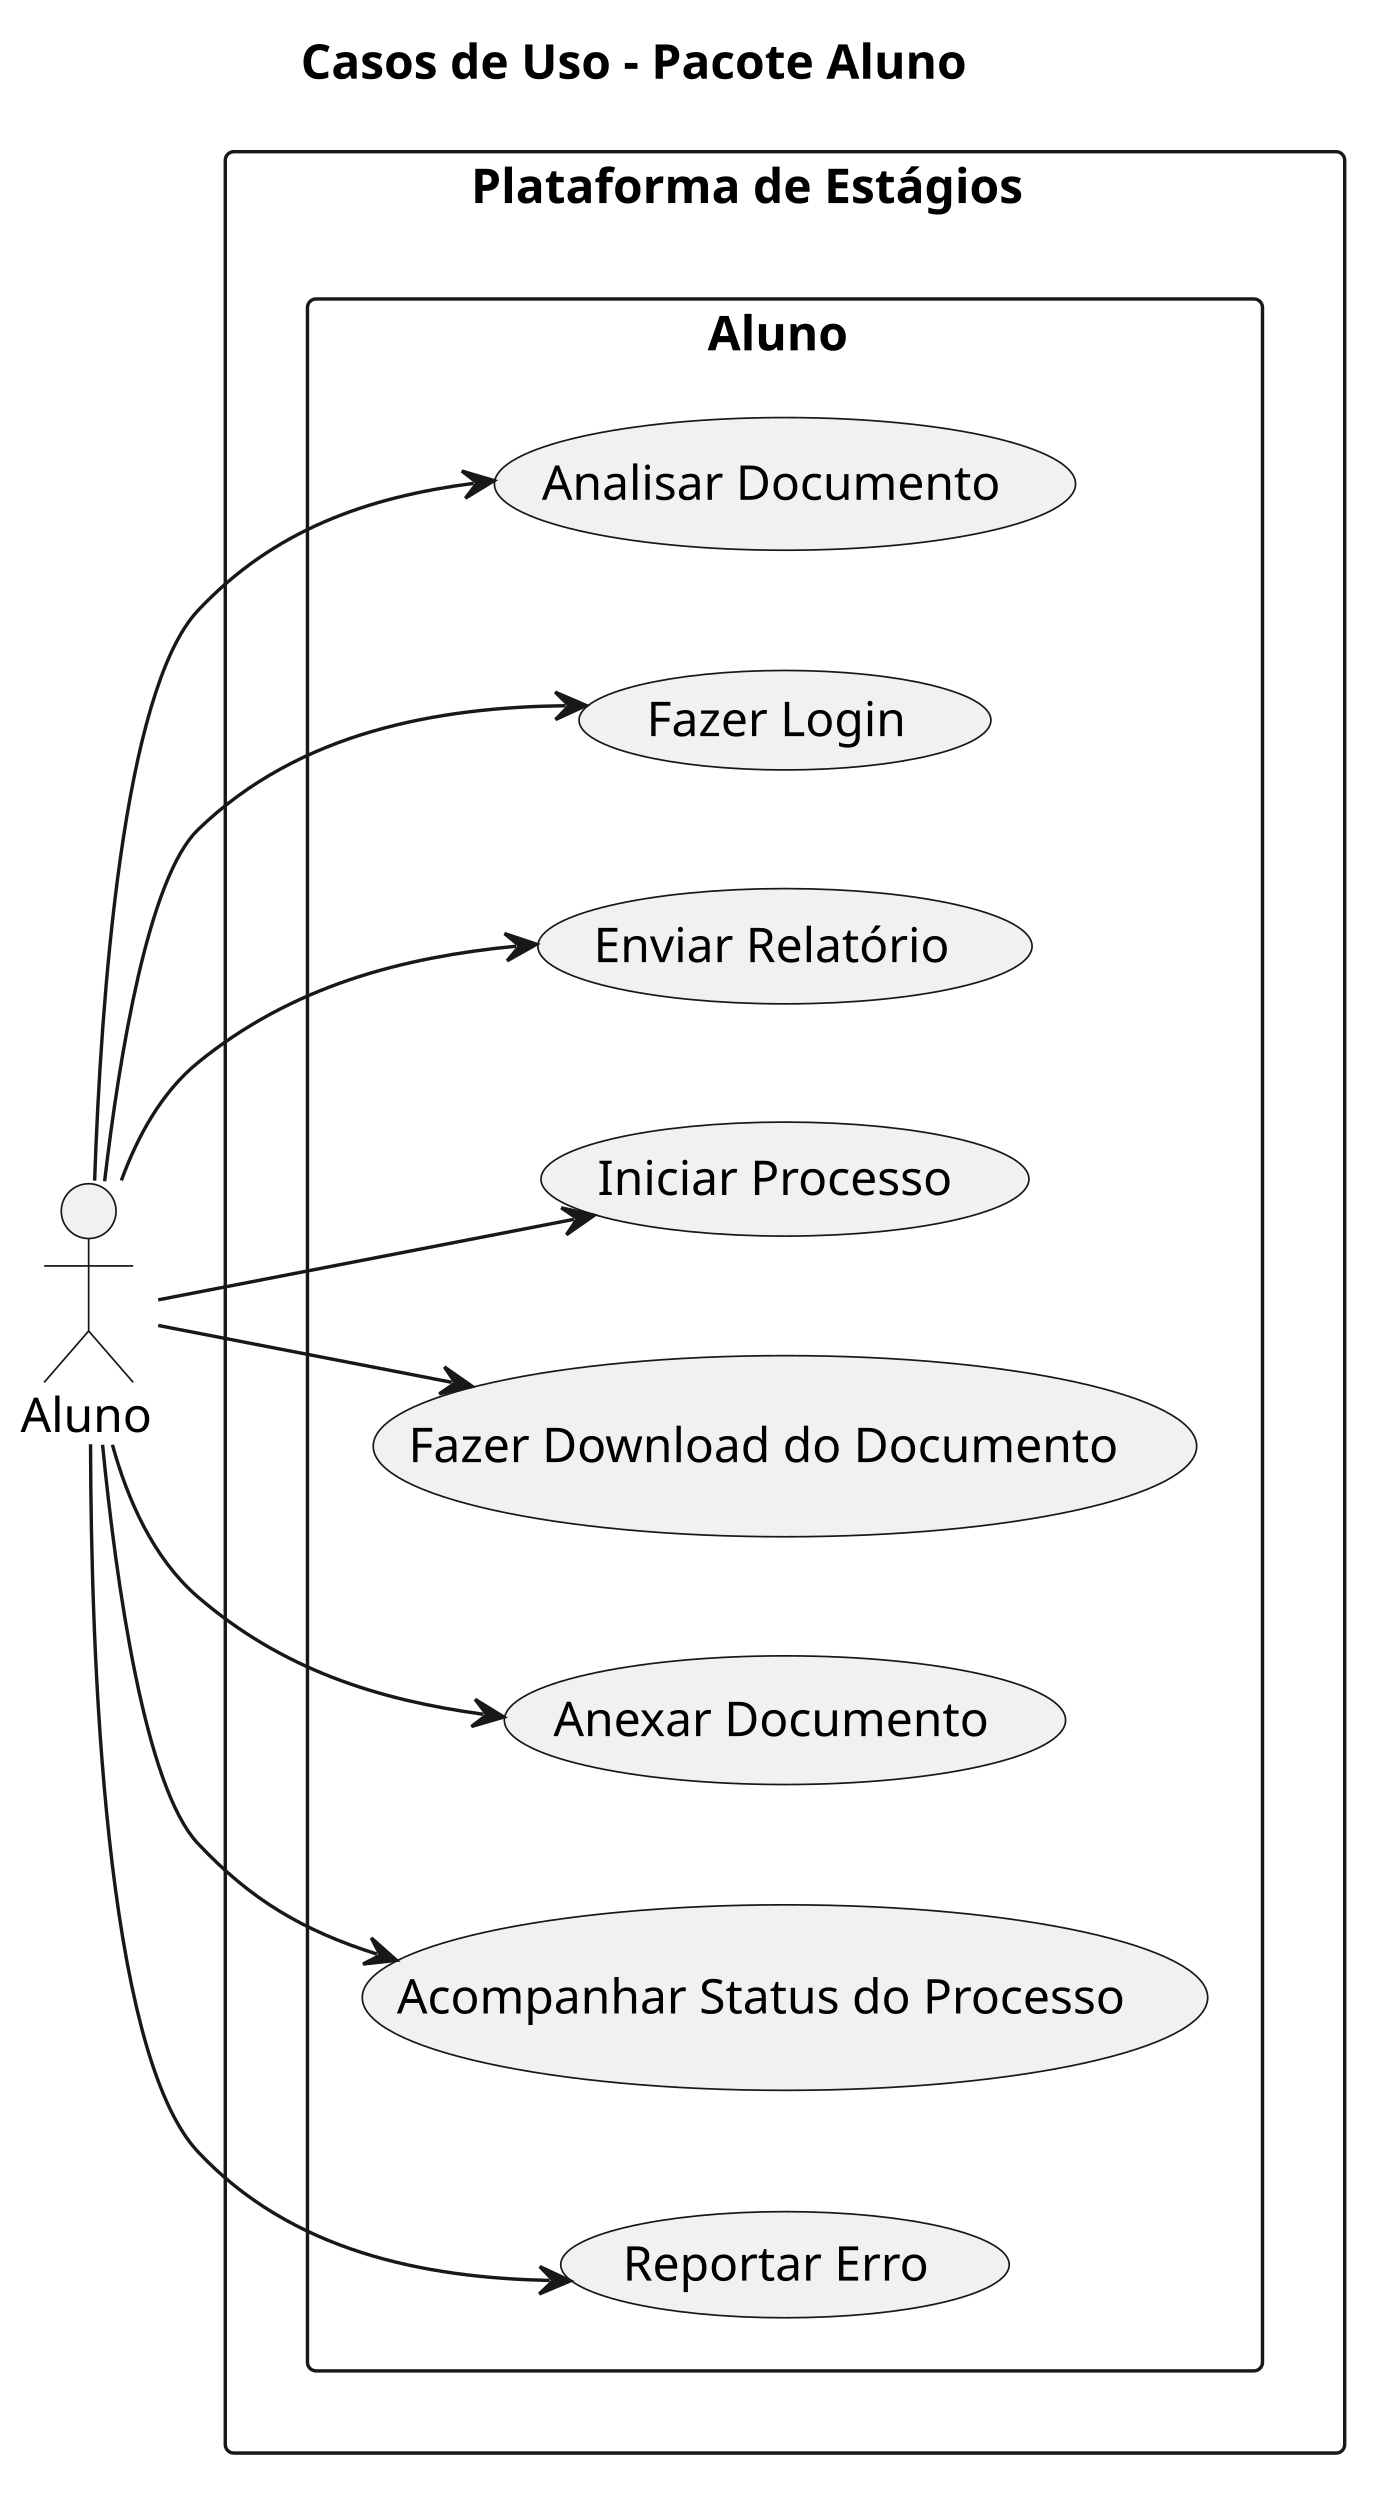
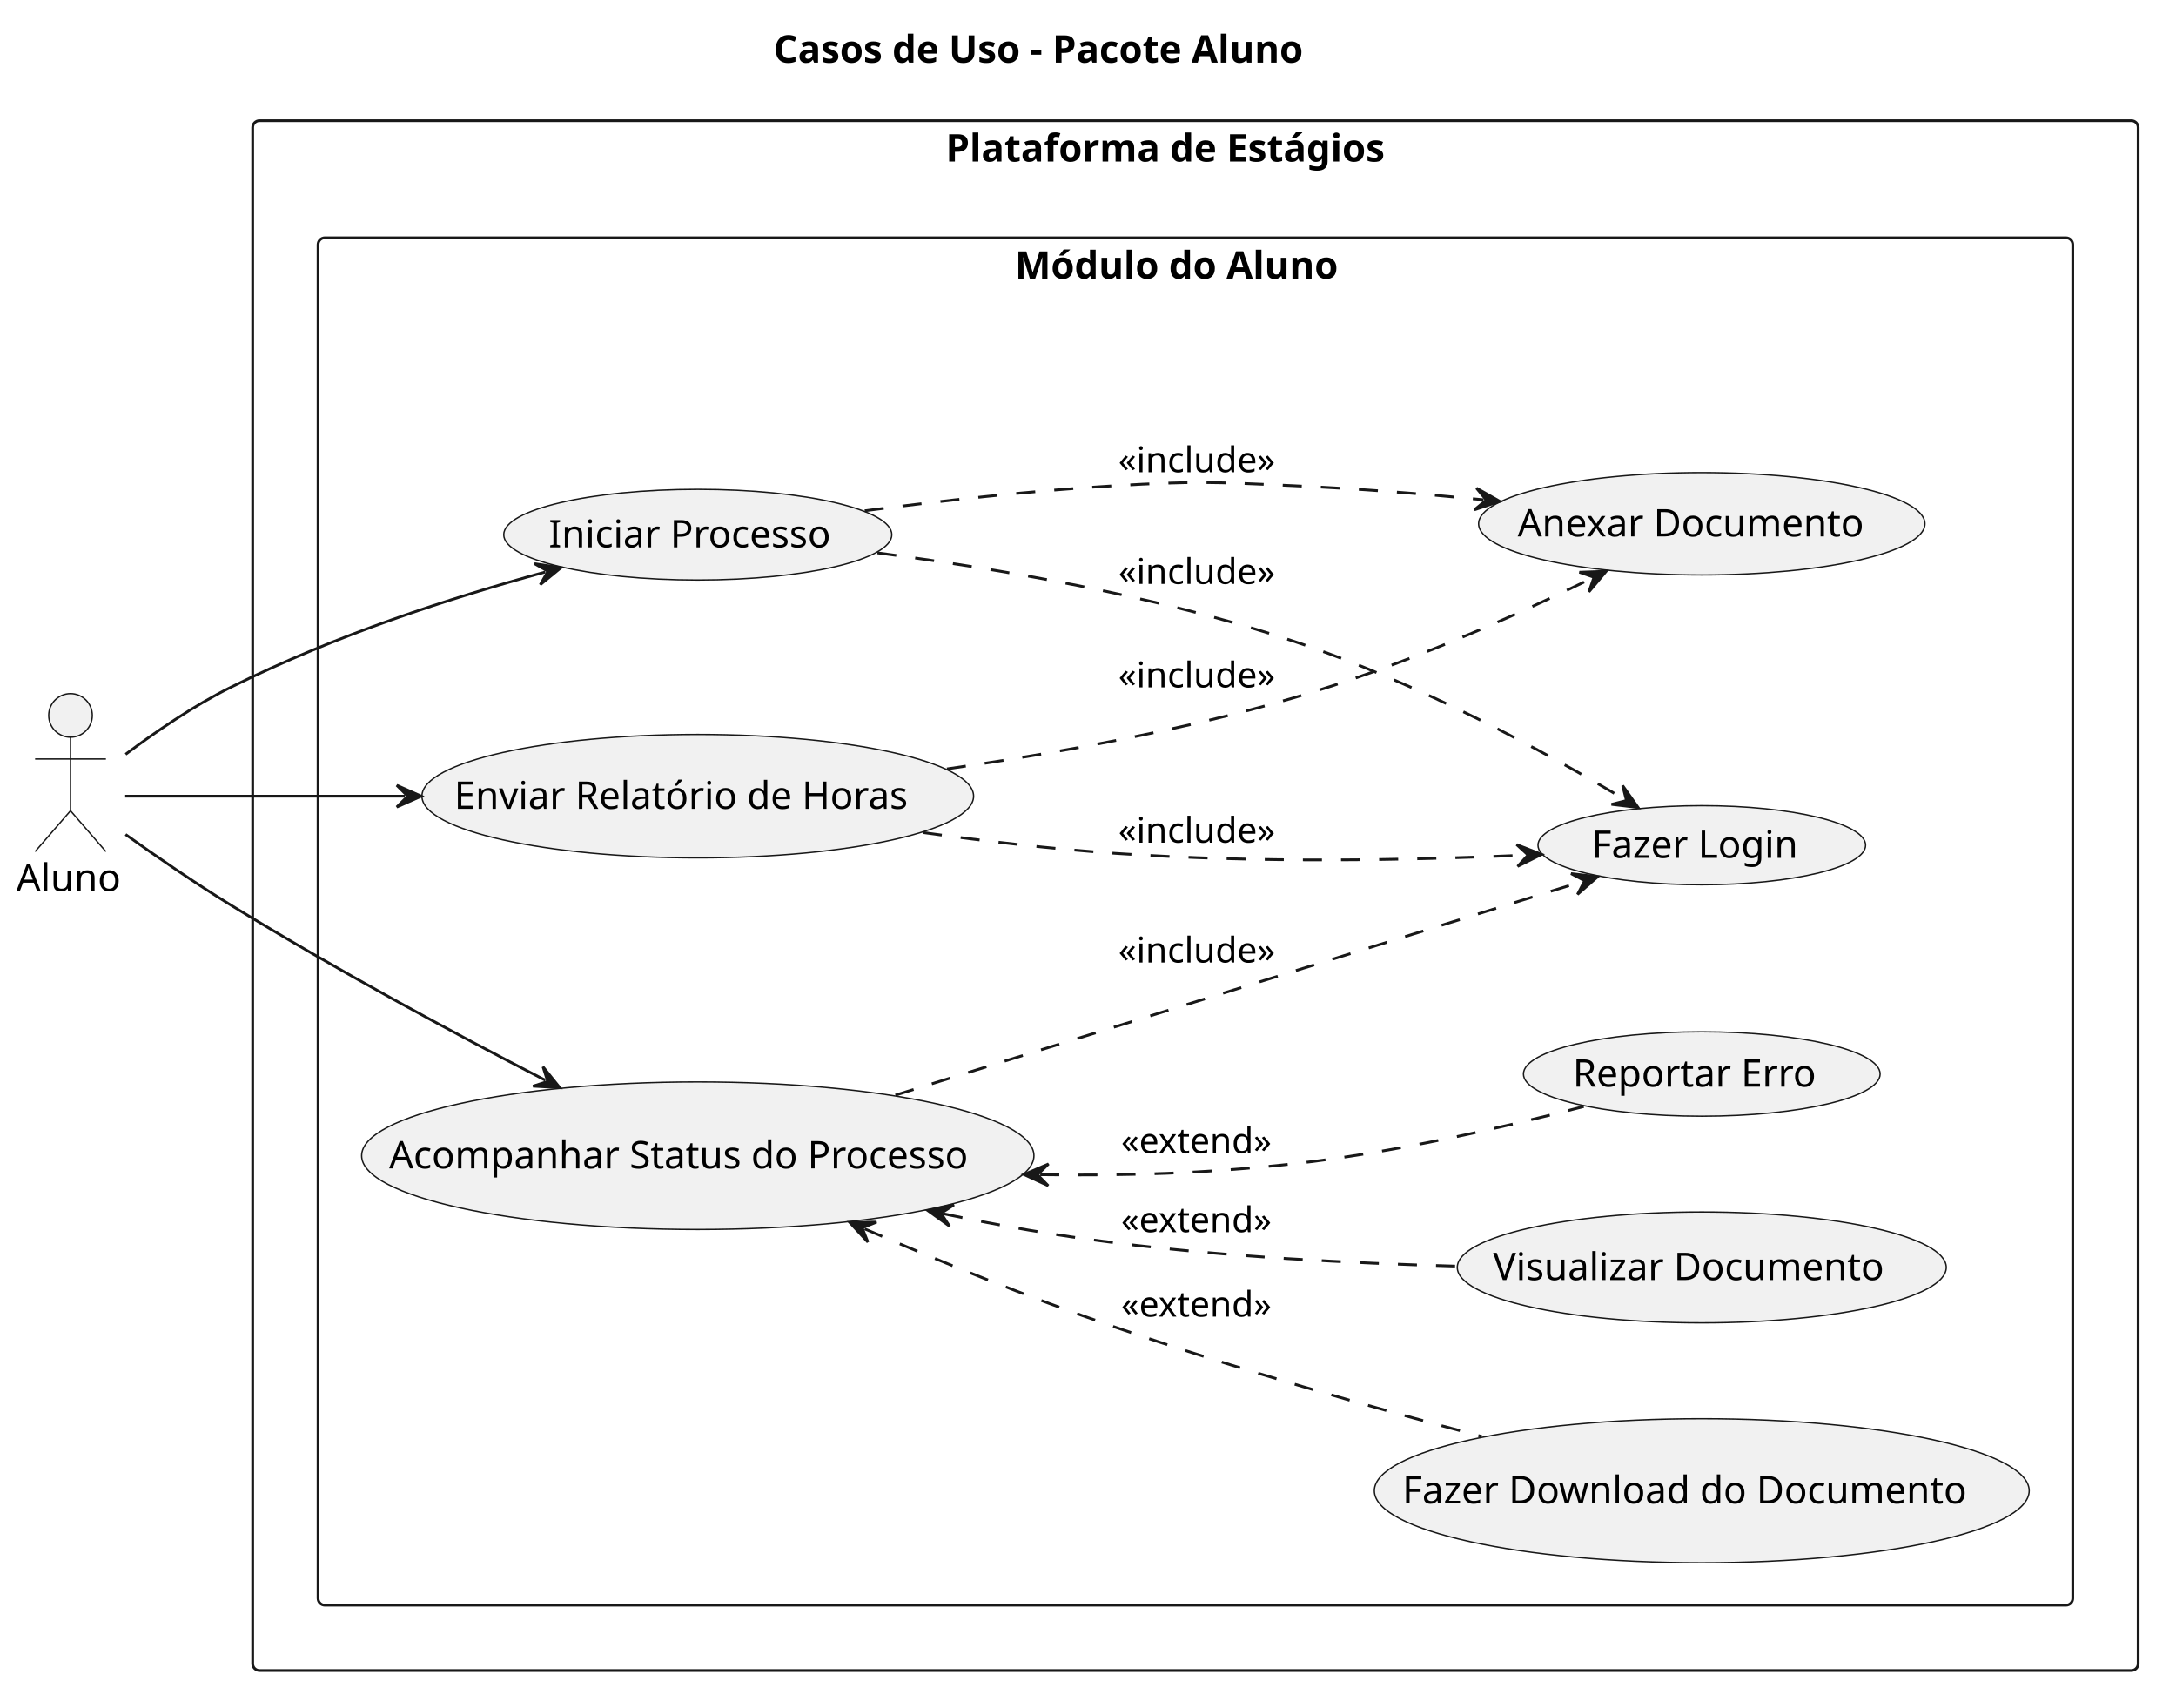
- <svg xmlns="http://www.w3.org/2000/svg" contentStyleType="text/css" data-diagram-type="DESCRIPTION" height="730px" preserveAspectRatio="none" style="width:406px;height:730px;background:#FFFFFF;" version="1.1" viewBox="0 0 406 730" width="406px" zoomAndPan="magnify">
+ <svg xmlns="http://www.w3.org/2000/svg" contentStyleType="text/css" data-diagram-type="DESCRIPTION" height="627px" preserveAspectRatio="none" style="width:799px;height:627px;background:#FFFFFF;" version="1.1" viewBox="0 0 799 627" width="799px" zoomAndPan="magnify">
  <defs />
  <g>
    <g class="title" data-source-line="1">
-       <text fill="#000000" font-family="sans-serif" font-size="14" font-weight="700" lengthAdjust="spacing" textLength="224.02" x="87.815" y="22.995">Casos de Uso - Pacote Aluno</text>
+       <text fill="#000000" font-family="sans-serif" font-size="14" font-weight="700" lengthAdjust="spacing" textLength="224.02" x="284.04" y="22.995">Casos de Uso - Pacote Aluno</text>
    </g>
    <g class="cluster" data-qualified-name="Plataforma de Est.gios" data-source-line="7" id="ent0003">
-       <rect fill="none" height="672" rx="2.5" ry="2.5" style="stroke:#181818;stroke-width:1;" width="326.87" x="65.78" y="44.297" />
-       <text fill="#000000" font-family="sans-serif" font-size="14" font-weight="700" lengthAdjust="spacing" textLength="183.367" x="137.531" y="59.292">Plataforma de Estágios</text>
+       <rect fill="none" height="569" rx="2.5" ry="2.5" style="stroke:#181818;stroke-width:1;" width="692.32" x="92.78" y="44.297" />
+       <text fill="#000000" font-family="sans-serif" font-size="14" font-weight="700" lengthAdjust="spacing" textLength="183.367" x="347.256" y="59.292">Plataforma de Estágios</text>
    </g>
-     <g class="cluster" data-qualified-name="Plataforma de Est.gios.Aluno" data-source-line="9" id="ent0004">
-       <rect fill="none" height="605" rx="2.5" ry="2.5" style="stroke:#181818;stroke-width:1;" width="278.87" x="89.78" y="87.297" />
-       <text fill="#000000" font-family="sans-serif" font-size="14" font-weight="700" lengthAdjust="spacing" textLength="45.185" x="206.622" y="102.292">Aluno</text>
+     <g class="cluster" data-qualified-name="Plataforma de Est.gios.M.dulo do Aluno" data-source-line="9" id="ent0004">
+       <rect fill="none" height="502" rx="2.5" ry="2.5" style="stroke:#181818;stroke-width:1;" width="644.32" x="116.78" y="87.297" />
+       <text fill="#000000" font-family="sans-serif" font-size="14" font-weight="700" lengthAdjust="spacing" textLength="132.528" x="372.676" y="102.292">Módulo do Aluno</text>
    </g>
-     <g class="entity" data-qualified-name="Plataforma de Est.gios.Aluno.reportarErro" data-source-line="10" id="ent0005">
-       <ellipse cx="229.213" cy="661.293" fill="#F1F1F1" rx="65.483" ry="15.497" style="stroke:#181818;stroke-width:0.5;" />
-       <text fill="#000000" font-family="sans-serif" font-size="14" lengthAdjust="spacing" textLength="94.746" x="181.84" y="665.942">Reportar Erro</text>
+     <g class="entity" data-qualified-name="Plataforma de Est.gios.M.dulo do Aluno.login" data-source-line="10" id="ent0005">
+       <ellipse cx="624.874" cy="310.3" fill="#F1F1F1" rx="60.144" ry="14.524" style="stroke:#181818;stroke-width:0.5;" />
+       <text fill="#000000" font-family="sans-serif" font-size="14" lengthAdjust="spacing" textLength="80.814" x="584.467" y="314.949">Fazer Login</text>
    </g>
-     <g class="entity" data-qualified-name="Plataforma de Est.gios.Aluno.acompanhar" data-source-line="11" id="ent0006">
-       <ellipse cx="229.214" cy="583.294" fill="#F1F1F1" rx="123.434" ry="27.087" style="stroke:#181818;stroke-width:0.5;" />
-       <text fill="#000000" font-family="sans-serif" font-size="14" lengthAdjust="spacing" textLength="226.666" x="115.881" y="587.942">Acompanhar Status do Processo</text>
+     <g class="entity" data-qualified-name="Plataforma de Est.gios.M.dulo do Aluno.enviar" data-source-line="11" id="ent0006">
+       <ellipse cx="624.871" cy="192.295" fill="#F1F1F1" rx="81.941" ry="18.788" style="stroke:#181818;stroke-width:0.5;" />
+       <text fill="#000000" font-family="sans-serif" font-size="14" lengthAdjust="spacing" textLength="135.228" x="557.256" y="196.943">Anexar Documento</text>
    </g>
-     <g class="entity" data-qualified-name="Plataforma de Est.gios.Aluno.enviar" data-source-line="12" id="ent0007">
-       <ellipse cx="229.211" cy="502.295" fill="#F1F1F1" rx="81.941" ry="18.788" style="stroke:#181818;stroke-width:0.5;" />
-       <text fill="#000000" font-family="sans-serif" font-size="14" lengthAdjust="spacing" textLength="135.228" x="161.596" y="506.943">Anexar Documento</text>
+     <g class="entity" data-qualified-name="Plataforma de Est.gios.M.dulo do Aluno.iniciar" data-source-line="13" id="ent0007">
+       <ellipse cx="256.212" cy="196.295" fill="#F1F1F1" rx="71.242" ry="16.648" style="stroke:#181818;stroke-width:0.5;" />
+       <text fill="#000000" font-family="sans-serif" font-size="14" lengthAdjust="spacing" textLength="109.491" x="201.467" y="200.944">Iniciar Processo</text>
    </g>
-     <g class="entity" data-qualified-name="Plataforma de Est.gios.Aluno.download" data-source-line="13" id="ent0008">
-       <ellipse cx="229.206" cy="422.292" fill="#F1F1F1" rx="120.226" ry="26.445" style="stroke:#181818;stroke-width:0.5;" />
-       <text fill="#000000" font-family="sans-serif" font-size="14" lengthAdjust="spacing" textLength="219.837" x="119.288" y="426.941">Fazer Download do Documento</text>
+     <g class="entity" data-qualified-name="Plataforma de Est.gios.M.dulo do Aluno.enviarHoras" data-source-line="14" id="ent0008">
+       <ellipse cx="256.211" cy="292.293" fill="#F1F1F1" rx="101.281" ry="22.656" style="stroke:#181818;stroke-width:0.5;" />
+       <text fill="#000000" font-family="sans-serif" font-size="14" lengthAdjust="spacing" textLength="178.876" x="166.773" y="296.941">Enviar Relatório de Horas</text>
    </g>
-     <g class="entity" data-qualified-name="Plataforma de Est.gios.Aluno.iniciar" data-source-line="14" id="ent0009">
-       <ellipse cx="229.212" cy="344.295" fill="#F1F1F1" rx="71.242" ry="16.648" style="stroke:#181818;stroke-width:0.5;" />
-       <text fill="#000000" font-family="sans-serif" font-size="14" lengthAdjust="spacing" textLength="109.491" x="174.467" y="348.944">Iniciar Processo</text>
+     <g class="entity" data-qualified-name="Plataforma de Est.gios.M.dulo do Aluno.acompanhar" data-source-line="15" id="ent0009">
+       <ellipse cx="256.214" cy="424.294" fill="#F1F1F1" rx="123.434" ry="27.087" style="stroke:#181818;stroke-width:0.5;" />
+       <text fill="#000000" font-family="sans-serif" font-size="14" lengthAdjust="spacing" textLength="226.666" x="142.881" y="428.942">Acompanhar Status do Processo</text>
    </g>
-     <g class="entity" data-qualified-name="Plataforma de Est.gios.Aluno.enviarHoras" data-source-line="15" id="ent0010">
-       <ellipse cx="229.213" cy="276.298" fill="#F1F1F1" rx="72.153" ry="16.831" style="stroke:#181818;stroke-width:0.5;" />
-       <text fill="#000000" font-family="sans-serif" font-size="14" lengthAdjust="spacing" textLength="111.754" x="173.336" y="280.946">Enviar Relatório</text>
+     <g class="entity" data-qualified-name="Plataforma de Est.gios.M.dulo do Aluno.download" data-source-line="17" id="ent0010">
+       <ellipse cx="624.866" cy="547.292" fill="#F1F1F1" rx="120.226" ry="26.445" style="stroke:#181818;stroke-width:0.5;" />
+       <text fill="#000000" font-family="sans-serif" font-size="14" lengthAdjust="spacing" textLength="219.837" x="514.948" y="551.941">Fazer Download do Documento</text>
    </g>
-     <g class="entity" data-qualified-name="Plataforma de Est.gios.Aluno.login" data-source-line="16" id="ent0011">
-       <ellipse cx="229.214" cy="210.3" fill="#F1F1F1" rx="60.144" ry="14.524" style="stroke:#181818;stroke-width:0.5;" />
-       <text fill="#000000" font-family="sans-serif" font-size="14" lengthAdjust="spacing" textLength="80.814" x="188.807" y="214.949">Fazer Login</text>
+     <g class="entity" data-qualified-name="Plataforma de Est.gios.M.dulo do Aluno.visualizarDoc" data-source-line="18" id="ent0011">
+       <ellipse cx="624.87" cy="465.301" fill="#F1F1F1" rx="89.77" ry="20.354" style="stroke:#181818;stroke-width:0.5;" />
+       <text fill="#000000" font-family="sans-serif" font-size="14" lengthAdjust="spacing" textLength="153.221" x="548.26" y="469.949">Visualizar Documento</text>
    </g>
-     <g class="entity" data-qualified-name="Plataforma de Est.gios.Aluno.analisarDoc" data-source-line="17" id="ent0012">
-       <ellipse cx="229.212" cy="141.297" fill="#F1F1F1" rx="84.852" ry="19.37" style="stroke:#181818;stroke-width:0.5;" />
-       <text fill="#000000" font-family="sans-serif" font-size="14" lengthAdjust="spacing" textLength="141.982" x="158.22" y="145.946">Analisar Documento</text>
+     <g class="entity" data-qualified-name="Plataforma de Est.gios.M.dulo do Aluno.reportarErro" data-source-line="19" id="ent0012">
+       <ellipse cx="624.873" cy="394.293" fill="#F1F1F1" rx="65.483" ry="15.497" style="stroke:#181818;stroke-width:0.5;" />
+       <text fill="#000000" font-family="sans-serif" font-size="14" lengthAdjust="spacing" textLength="94.746" x="577.5" y="398.942">Reportar Erro</text>
    </g>
    <g class="entity" data-qualified-name="aluno" data-source-line="5" id="ent0002">
-       <ellipse cx="25.889" cy="353.647" fill="#F1F1F1" rx="8" ry="8" style="stroke:#181818;stroke-width:0.5;" />
-       <path d="M25.889,361.647 L25.889,388.647 M12.889,369.647 L38.889,369.647 M25.889,388.647 L12.889,403.647 M25.889,388.647 L38.889,403.647" fill="none" style="stroke:#181818;stroke-width:0.5;" />
-       <text fill="#000000" font-family="sans-serif" font-size="14" lengthAdjust="spacing" textLength="39.778" x="6" y="418.142">Aluno</text>
+       <ellipse cx="25.889" cy="262.647" fill="#F1F1F1" rx="8" ry="8" style="stroke:#181818;stroke-width:0.5;" />
+       <path d="M25.889,270.647 L25.889,297.647 M12.889,278.647 L38.889,278.647 M25.889,297.647 L12.889,312.647 M25.889,297.647 L38.889,312.647" fill="none" style="stroke:#181818;stroke-width:0.5;" />
+       <text fill="#000000" font-family="sans-serif" font-size="14" lengthAdjust="spacing" textLength="39.778" x="6" y="327.142">Aluno</text>
    </g>
-     <g class="link" data-entity-1="ent0002" data-entity-2="ent0005" data-link-type="dependency" data-source-line="23" id="lnk13">
-       <path d="M26.44,421.707 C26.57,483.047 30.53,599.187 57.78,628.297 C85.07,657.447 123.771,665.144 160.541,665.894" fill="none" id="aluno-to-reportarErro" style="stroke:#181818;stroke-width:1;" />
-       <polygon fill="#181818" points="166.54,666.017,157.623,661.834,161.541,665.915,157.46,669.832,166.54,666.017" style="stroke:#181818;stroke-width:1;" />
+     <g class="link" data-entity-1="ent0002" data-entity-2="ent0007" data-link-type="dependency" data-source-line="24" id="lnk13">
+       <path d="M46.11,276.927 C56.98,268.787 71.1,259.087 84.78,252.297 C123.83,232.897 165.353,219.552 200.213,210.002" fill="none" id="aluno-to-iniciar" style="stroke:#181818;stroke-width:1;" />
+       <polygon fill="#181818" points="206,208.417,196.263,206.937,201.178,209.738,198.377,214.653,206,208.417" style="stroke:#181818;stroke-width:1;" />
    </g>
-     <g class="link" data-entity-1="ent0002" data-entity-2="ent0006" data-link-type="dependency" data-source-line="24" id="lnk14">
-       <path d="M29.95,421.877 C33.92,462.187 42.27,521.807 57.78,538.297 C73.29,554.797 88.362,563.699 110.072,570.6" fill="none" id="aluno-to-acompanhar" style="stroke:#181818;stroke-width:1;" />
-       <polygon fill="#181818" points="115.79,572.417,108.424,565.879,111.025,570.902,106.001,573.503,115.79,572.417" style="stroke:#181818;stroke-width:1;" />
+     <g class="link" data-entity-1="ent0002" data-entity-2="ent0008" data-link-type="dependency" data-source-line="25" id="lnk14">
+       <path d="M45.96,292.297 C70.13,292.297 107.6,292.297 148.68,292.297" fill="none" id="aluno-to-enviarHoras" style="stroke:#181818;stroke-width:1;" />
+       <polygon fill="#181818" points="154.68,292.297,145.68,288.297,149.68,292.297,145.68,296.297,154.68,292.297" style="stroke:#181818;stroke-width:1;" />
    </g>
-     <g class="link" data-entity-1="ent0002" data-entity-2="ent0007" data-link-type="dependency" data-source-line="25" id="lnk15">
-       <path d="M32.83,421.867 C37.19,437.767 44.73,455.057 57.78,466.297 C82.29,487.427 110.144,496.372 141.174,500.572" fill="none" id="aluno-to-enviar" style="stroke:#181818;stroke-width:1;" />
-       <polygon fill="#181818" points="147.12,501.377,138.738,496.206,142.165,500.706,137.665,504.134,147.12,501.377" style="stroke:#181818;stroke-width:1;" />
+     <g class="link" data-entity-1="ent0002" data-entity-2="ent0009" data-link-type="dependency" data-source-line="26" id="lnk15">
+       <path d="M46.1,306.357 C57.2,314.287 71.55,324.187 84.78,332.297 C124.49,356.627 165.777,378.817 200.217,396.577" fill="none" id="aluno-to-acompanhar" style="stroke:#181818;stroke-width:1;" />
+       <polygon fill="#181818" points="205.55,399.327,199.384,391.647,201.106,397.035,195.718,398.757,205.55,399.327" style="stroke:#181818;stroke-width:1;" />
    </g>
-     <g class="link" data-entity-1="ent0002" data-entity-2="ent0008" data-link-type="dependency" data-source-line="26" id="lnk16">
-       <path d="M46.19,387.037 C67.55,391.177 97.609,396.996 131.949,403.646" fill="none" id="aluno-to-download" style="stroke:#181818;stroke-width:1;" />
-       <polygon fill="#181818" points="137.84,404.787,129.765,399.149,132.931,403.836,128.244,407.003,137.84,404.787" style="stroke:#181818;stroke-width:1;" />
+     <g class="link" data-entity-1="ent0007" data-entity-2="ent0005" data-link-type="dependency" data-source-line="28" id="lnk16">
+       <path d="M322.17,202.977 C366.03,208.687 424.8,218.687 474.65,235.297 C521.96,251.057 567.908,276.422 596.347,293.392" fill="none" id="iniciar-to-login" style="stroke:#181818;stroke-width:1;stroke-dasharray:7,7;" />
+       <polygon fill="#181818" points="601.5,296.467,595.821,288.42,597.206,293.905,591.722,295.29,601.5,296.467" style="stroke:#181818;stroke-width:1;" />
+       <text fill="#000000" font-family="sans-serif" font-size="13" lengthAdjust="spacing" textLength="63.007" x="410.65" y="214.364">«include»</text>
    </g>
-     <g class="link" data-entity-1="ent0002" data-entity-2="ent0009" data-link-type="dependency" data-source-line="27" id="lnk17">
-       <path d="M46.19,379.557 C75.23,373.937 125.34,364.229 167.59,356.039" fill="none" id="aluno-to-iniciar" style="stroke:#181818;stroke-width:1;" />
-       <polygon fill="#181818" points="173.48,354.897,163.883,352.683,168.571,355.848,165.406,360.536,173.48,354.897" style="stroke:#181818;stroke-width:1;" />
+     <g class="link" data-entity-1="ent0008" data-entity-2="ent0005" data-link-type="dependency" data-source-line="29" id="lnk17">
+       <path d="M338.88,305.647 C361.71,308.807 386.59,311.717 409.65,313.297 C462.53,316.927 516.916,315.852 560.076,313.942" fill="none" id="enviarHoras-to-login" style="stroke:#181818;stroke-width:1;stroke-dasharray:7,7;" />
+       <polygon fill="#181818" points="566.07,313.677,556.902,310.079,561.075,313.898,557.256,318.071,566.07,313.677" style="stroke:#181818;stroke-width:1;" />
+       <text fill="#000000" font-family="sans-serif" font-size="13" lengthAdjust="spacing" textLength="63.007" x="410.65" y="309.364">«include»</text>
    </g>
-     <g class="link" data-entity-1="ent0002" data-entity-2="ent0010" data-link-type="dependency" data-source-line="28" id="lnk18">
-       <path d="M35.44,344.697 C40.06,332.027 47.11,318.987 57.78,310.297 C85.26,287.907 117.447,279.48 150.697,276.29" fill="none" id="aluno-to-enviarHoras" style="stroke:#181818;stroke-width:1;" />
-       <polygon fill="#181818" points="156.67,275.717,147.329,272.595,151.693,276.194,148.093,280.558,156.67,275.717" style="stroke:#181818;stroke-width:1;" />
+     <g class="link" data-entity-1="ent0009" data-entity-2="ent0005" data-link-type="dependency" data-source-line="30" id="lnk18">
+       <path d="M328.78,402.047 C406.1,378.007 520.581,342.408 580.92,323.648" fill="none" id="acompanhar-to-login" style="stroke:#181818;stroke-width:1;stroke-dasharray:7,7;" />
+       <polygon fill="#181818" points="586.65,321.867,576.868,320.719,581.875,323.351,579.243,328.358,586.65,321.867" style="stroke:#181818;stroke-width:1;" />
+       <text fill="#000000" font-family="sans-serif" font-size="13" lengthAdjust="spacing" textLength="63.007" x="410.65" y="353.364">«include»</text>
    </g>
-     <g class="link" data-entity-1="ent0002" data-entity-2="ent0011" data-link-type="dependency" data-source-line="29" id="lnk19">
-       <path d="M30.55,344.917 C34.87,308.167 43.35,256.297 57.78,242.297 C87.38,213.577 128.11,206.496 165.16,206.066" fill="none" id="aluno-to-login" style="stroke:#181818;stroke-width:1;" />
-       <polygon fill="#181818" points="171.16,205.997,162.114,202.102,166.16,206.055,162.207,210.101,171.16,205.997" style="stroke:#181818;stroke-width:1;" />
+     <g class="link" data-entity-1="ent0007" data-entity-2="ent0006" data-link-type="dependency" data-source-line="32" id="lnk19">
+       <path d="M317.52,187.517 C345.48,183.877 379.19,180.087 409.65,178.297 C438.48,176.597 445.79,176.947 474.65,178.297 C499.47,179.457 520.568,181.126 544.748,183.476" fill="none" id="iniciar-to-enviar" style="stroke:#181818;stroke-width:1;stroke-dasharray:7,7;" />
+       <polygon fill="#181818" points="550.72,184.057,542.149,179.205,545.743,183.573,541.375,187.167,550.72,184.057" style="stroke:#181818;stroke-width:1;" />
+       <text fill="#000000" font-family="sans-serif" font-size="13" lengthAdjust="spacing" textLength="63.007" x="410.65" y="173.364">«include»</text>
    </g>
-     <g class="link" data-entity-1="ent0002" data-entity-2="ent0012" data-link-type="dependency" data-source-line="30" id="lnk20">
-       <path d="M27.63,344.747 C29.46,292.147 35.8,201.727 57.78,178.297 C79.84,154.777 107.09,145.192 138.34,141.122" fill="none" id="aluno-to-analisarDoc" style="stroke:#181818;stroke-width:1;" />
-       <polygon fill="#181818" points="144.29,140.347,134.849,137.543,139.332,140.993,135.882,145.476,144.29,140.347" style="stroke:#181818;stroke-width:1;" />
+     <g class="link" data-entity-1="ent0008" data-entity-2="ent0006" data-link-type="dependency" data-source-line="33" id="lnk20">
+       <path d="M347.7,282.287 C387.17,276.647 433.7,268.277 474.65,256.297 C515.5,244.347 554.688,226.858 584.378,212.369" fill="none" id="enviarHoras-to-enviar" style="stroke:#181818;stroke-width:1;stroke-dasharray:7,7;" />
+       <polygon fill="#181818" points="589.77,209.737,579.928,210.089,585.277,211.93,583.436,217.279,589.77,209.737" style="stroke:#181818;stroke-width:1;" />
+       <text fill="#000000" font-family="sans-serif" font-size="13" lengthAdjust="spacing" textLength="63.007" x="410.65" y="252.364">«include»</text>
+     </g>
+     <g class="link" data-entity-1="ent0009" data-entity-2="ent0010" data-link-type="dependency" data-source-line="35" id="lnk21">
+       <path d="M317.51,451.161 C346.26,463.551 376.76,475.937 409.65,487.297 C453.55,502.457 503.47,516.617 544.08,527.367" fill="none" id="acompanhar-backto-download" style="stroke:#181818;stroke-width:1;stroke-dasharray:7,7;" />
+       <polygon fill="#181818" points="312,448.787,318.682,456.022,316.592,450.766,321.848,448.675,312,448.787" style="stroke:#181818;stroke-width:1;" />
+       <text fill="#000000" font-family="sans-serif" font-size="13" lengthAdjust="spacing" textLength="61.185" x="411.65" y="483.364">«extend»</text>
+     </g>
+     <g class="link" data-entity-1="ent0009" data-entity-2="ent0011" data-link-type="dependency" data-source-line="36" id="lnk22">
+       <path d="M346.533,445.635 C368.823,450.295 387.11,453.477 409.65,456.297 C450.55,461.417 496.16,463.787 534.74,464.837" fill="none" id="acompanhar-backto-visualizarDoc" style="stroke:#181818;stroke-width:1;stroke-dasharray:7,7;" />
+       <polygon fill="#181818" points="340.66,444.407,348.651,450.164,345.554,445.43,350.288,442.333,340.66,444.407" style="stroke:#181818;stroke-width:1;" />
+       <text fill="#000000" font-family="sans-serif" font-size="13" lengthAdjust="spacing" textLength="61.185" x="411.65" y="452.364">«extend»</text>
+     </g>
+     <g class="link" data-entity-1="ent0009" data-entity-2="ent0012" data-link-type="dependency" data-source-line="37" id="lnk23">
+       <path d="M381.949,431.269 C414.059,431.709 442.75,430.787 474.65,427.297 C511.18,423.307 551.86,413.977 581.51,406.247" fill="none" id="acompanhar-backto-reportarErro" style="stroke:#181818;stroke-width:1;stroke-dasharray:7,7;" />
+       <polygon fill="#181818" points="375.95,431.187,384.894,435.31,380.95,431.255,385.004,427.311,375.95,431.187" style="stroke:#181818;stroke-width:1;" />
+       <text fill="#000000" font-family="sans-serif" font-size="13" lengthAdjust="spacing" textLength="61.185" x="411.65" y="423.364">«extend»</text>
    </g>
  </g>
</svg>
